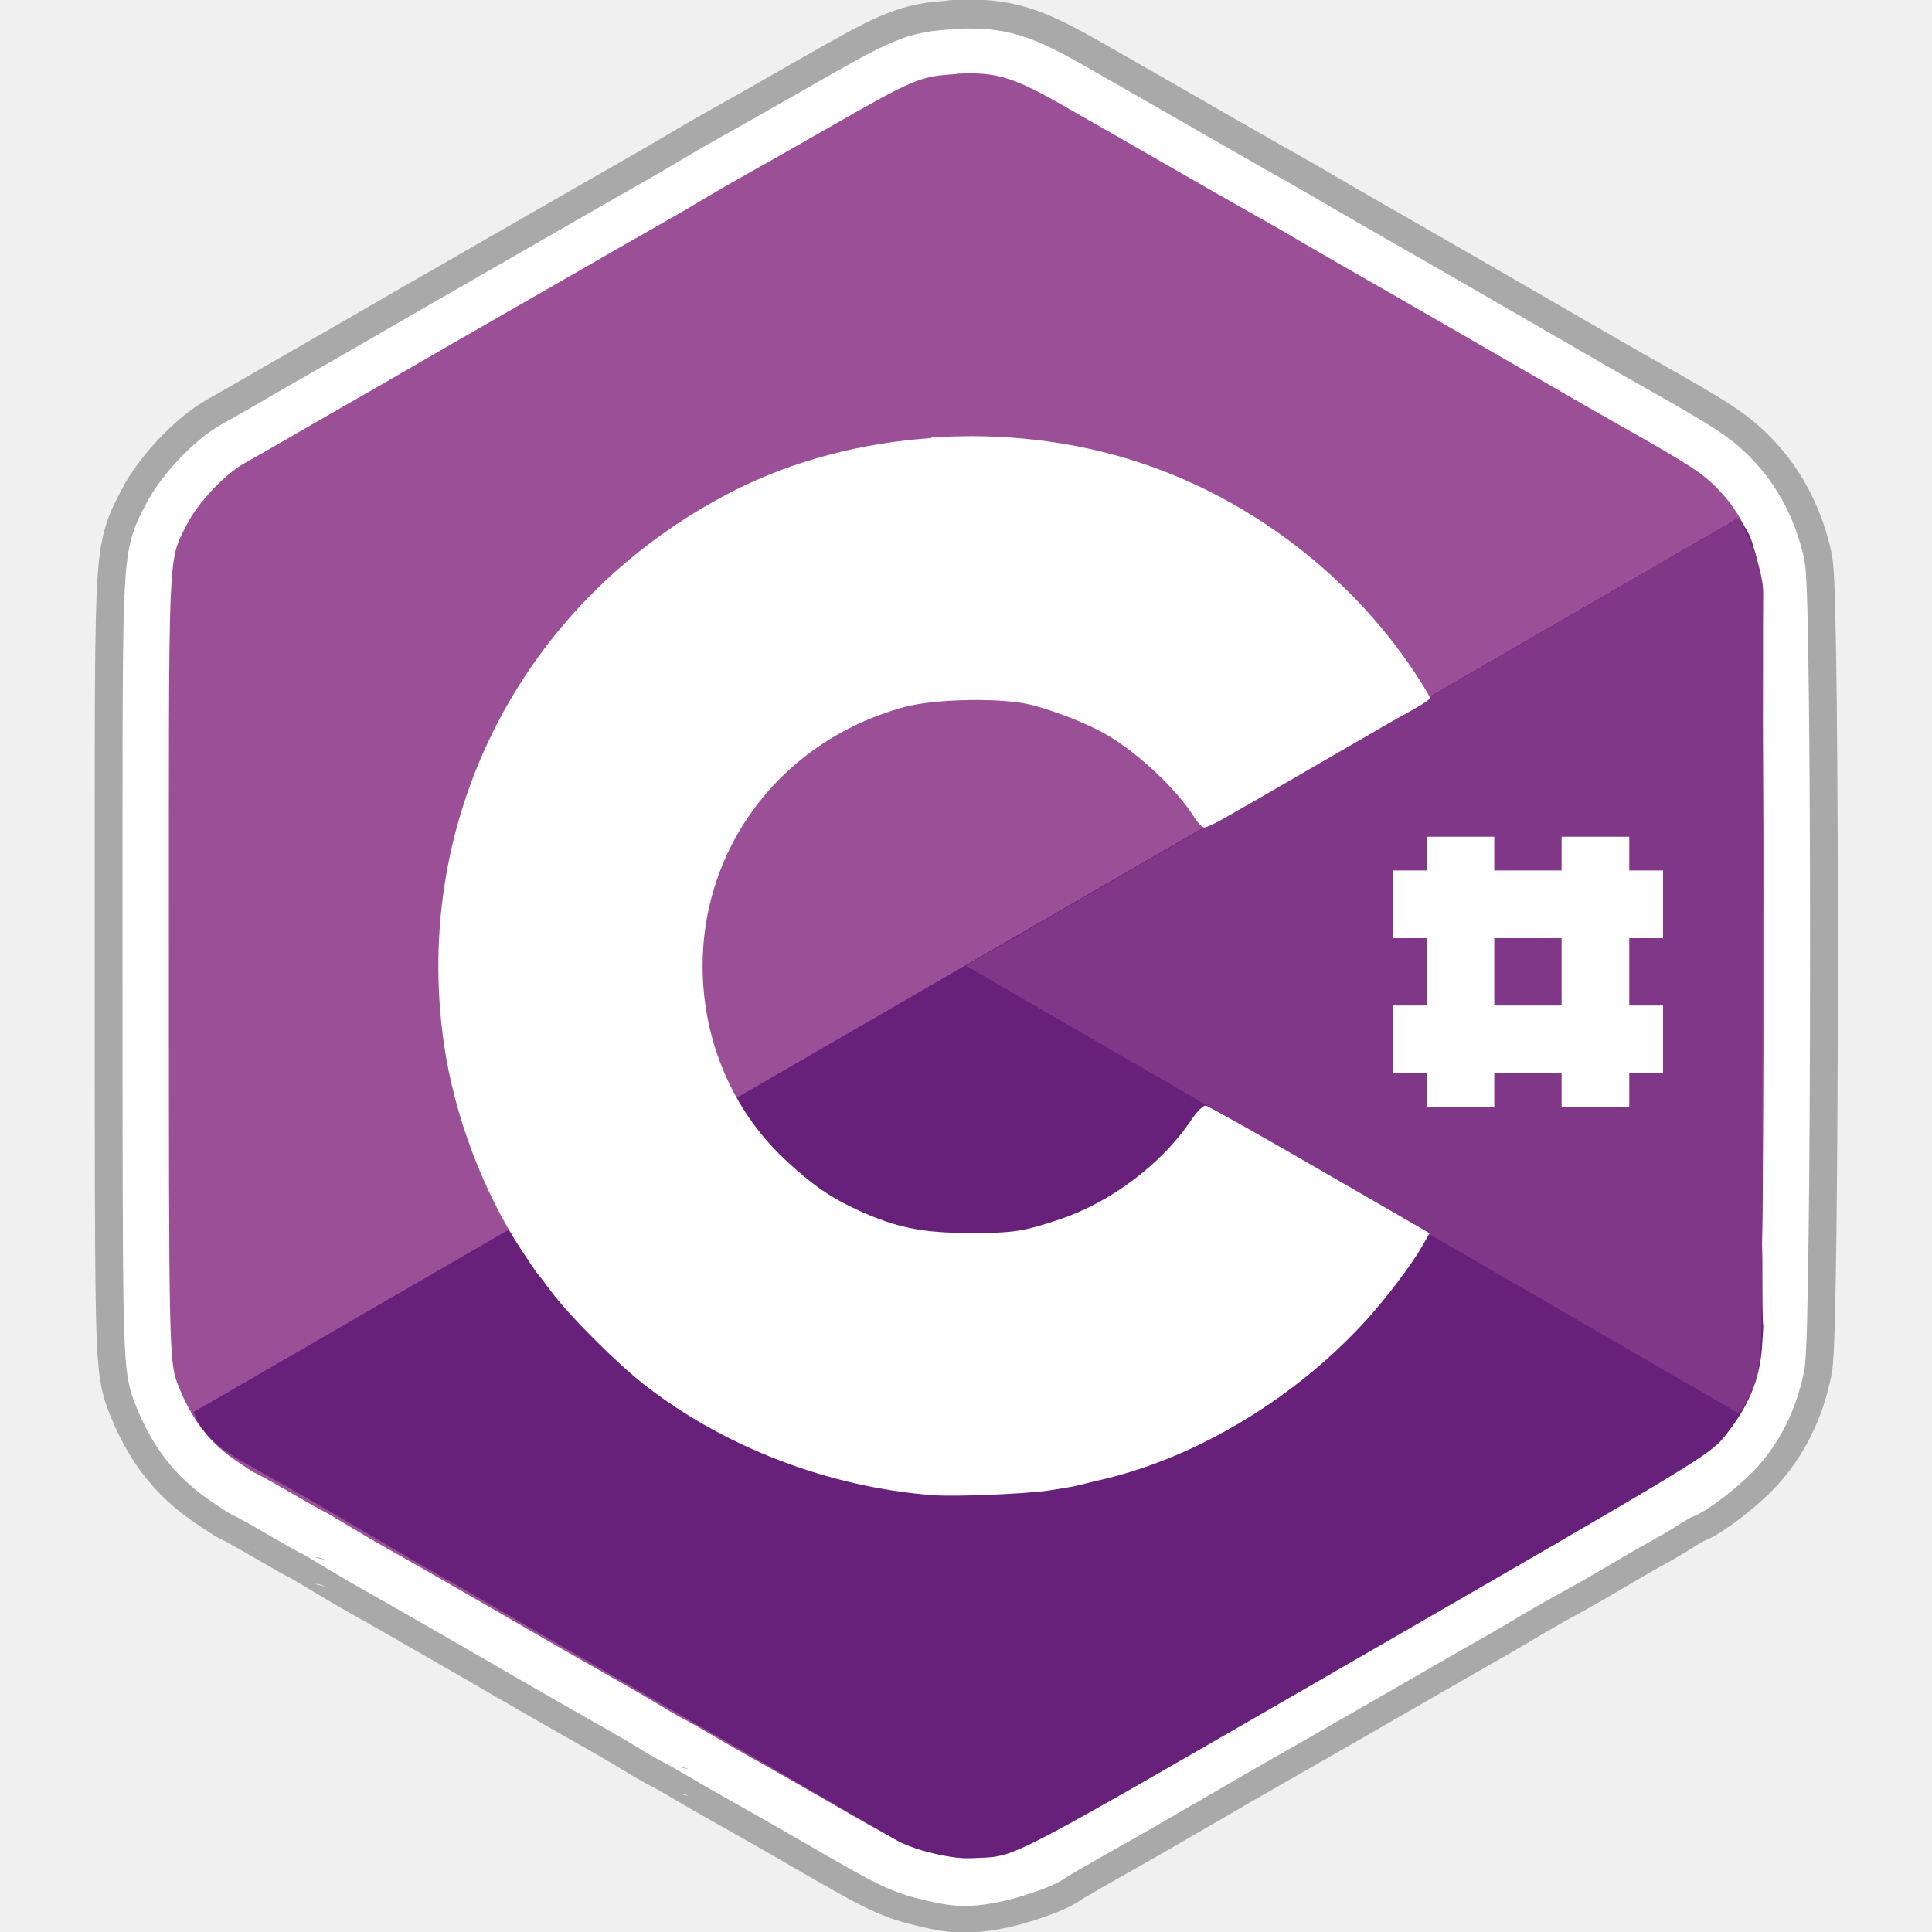
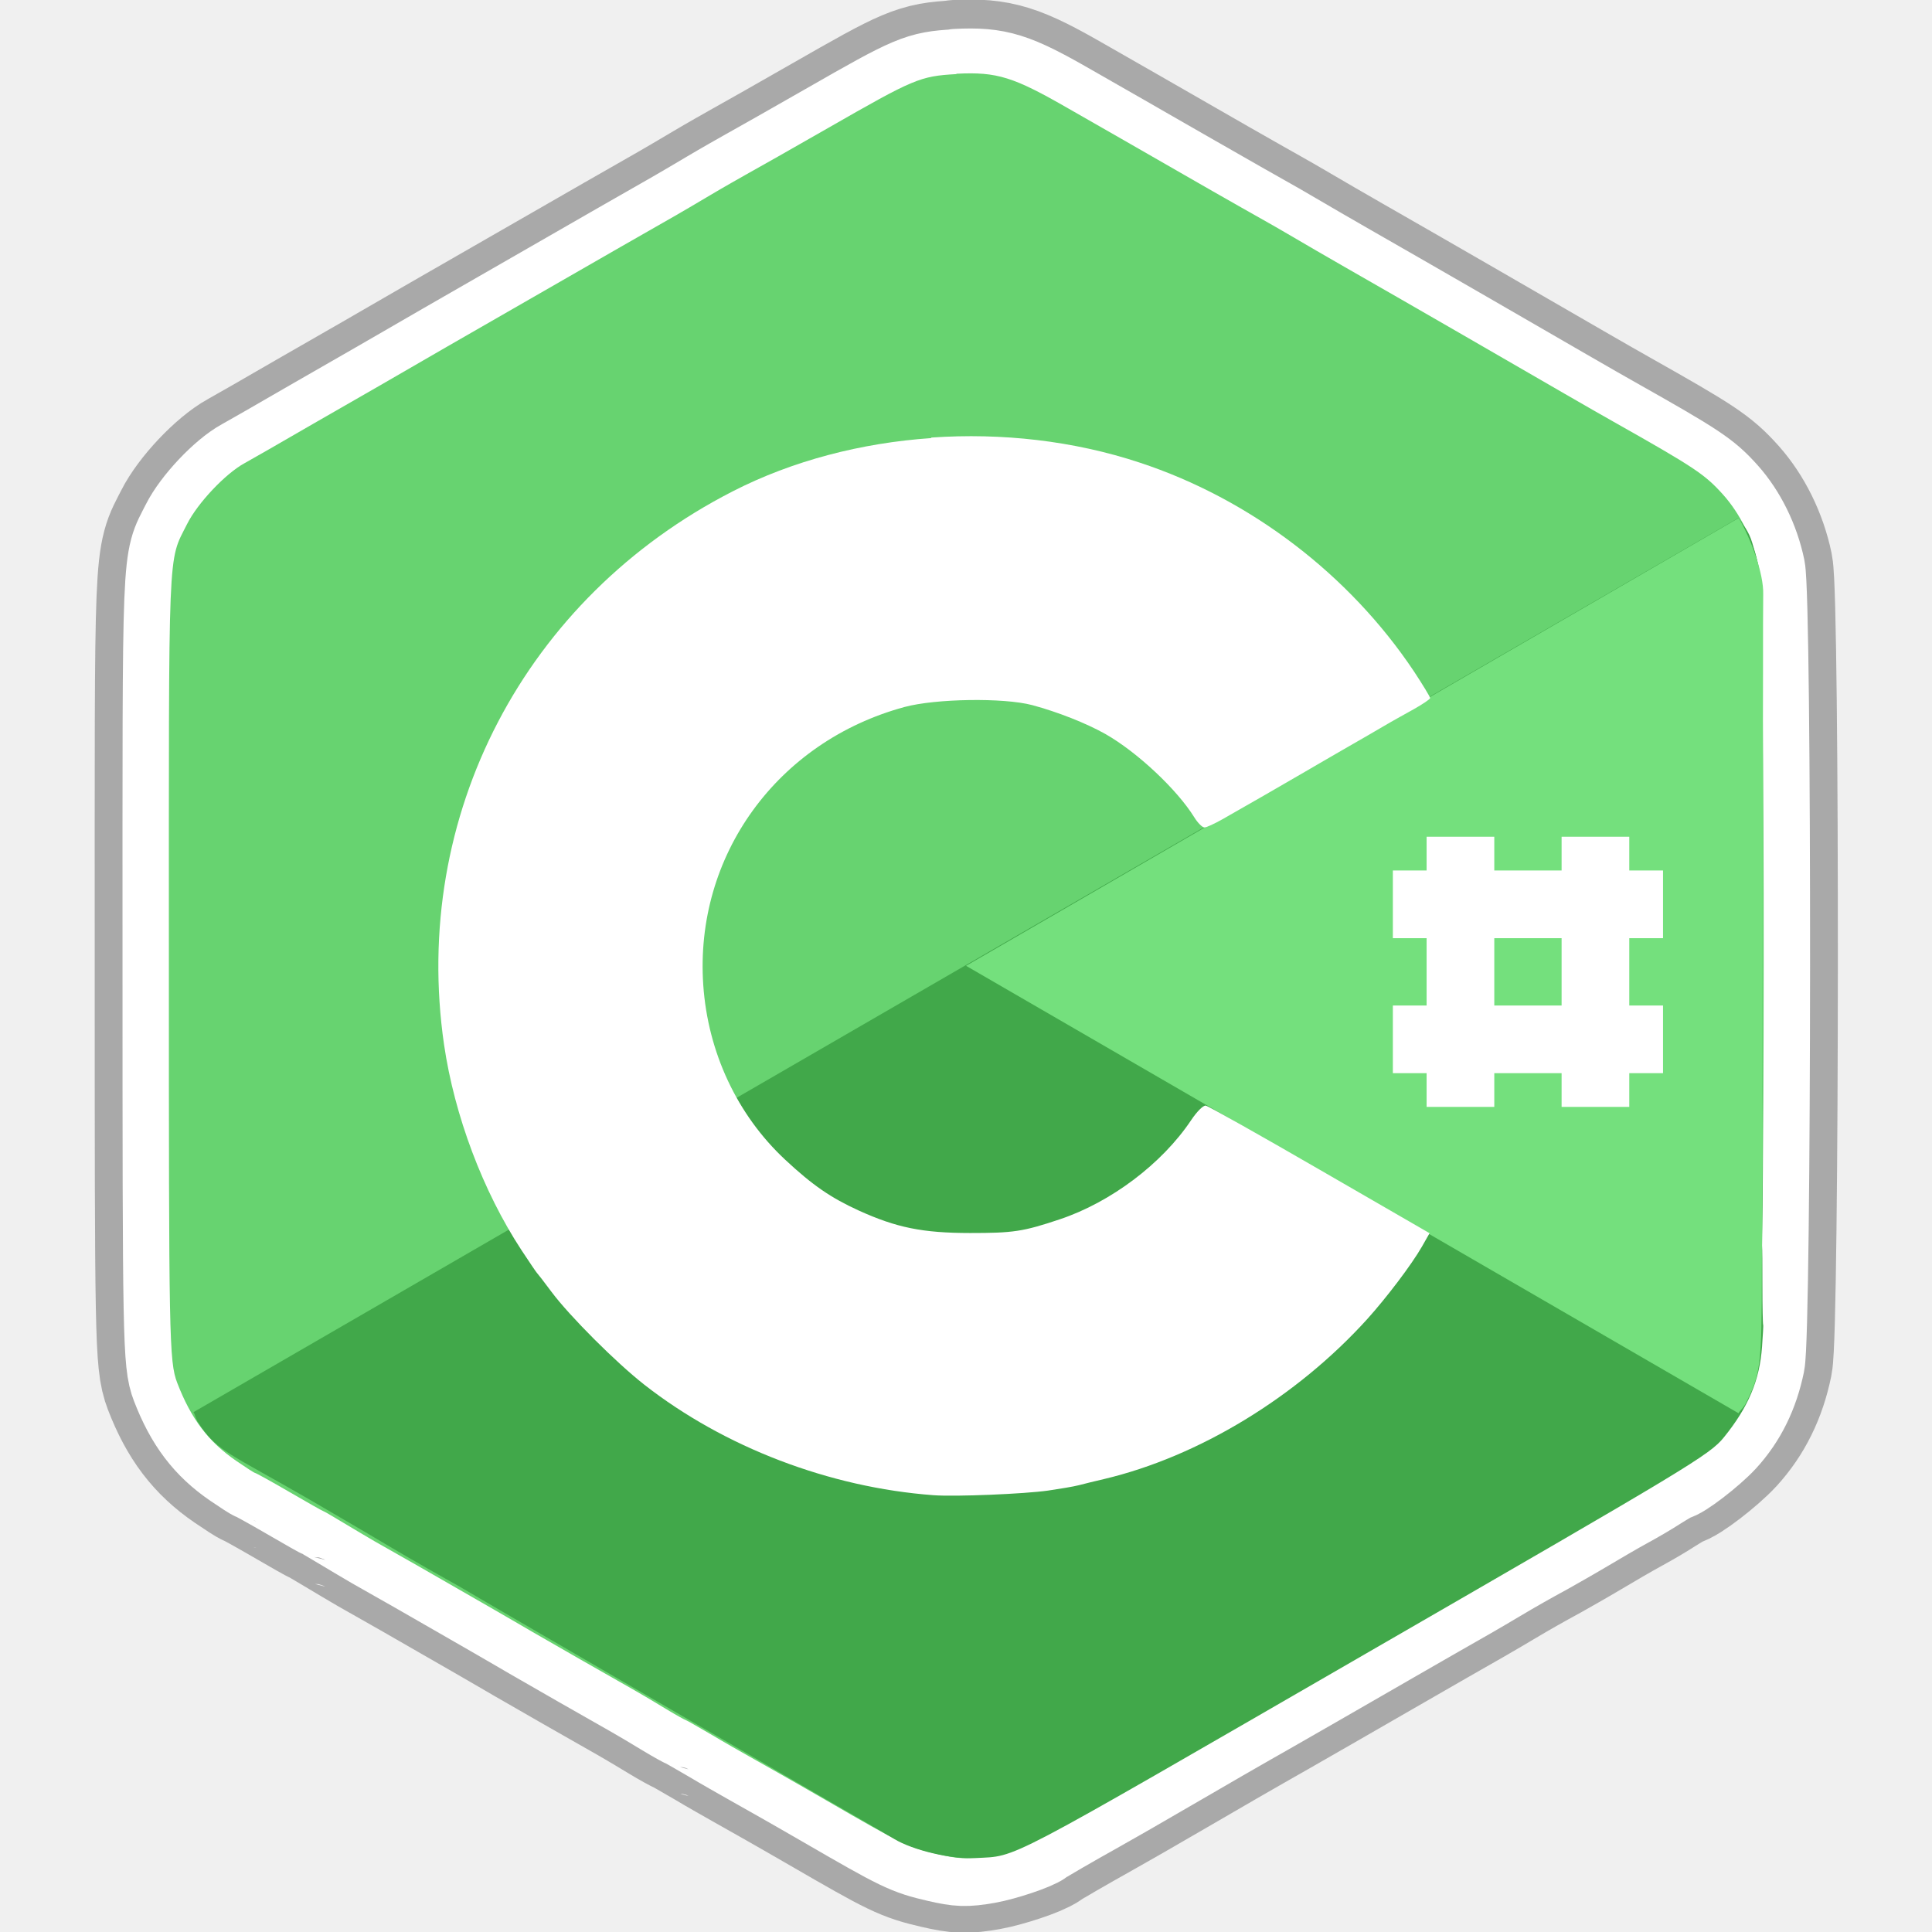
<svg xmlns="http://www.w3.org/2000/svg" version="1.1" id="Layer_1" x="0px" y="0px" width="1000" height="1000" viewBox="0 0 1000 1000" enable-background="new 0 0 1024 600" xml:space="preserve">
  <defs id="defs79" />
  <g id="g27" transform="translate(-845.4805,763.7161)">
    <text xml:space="preserve" style="font-style:normal;font-weight:normal;font-size:2.668px;line-height:125%;font-family:sans-serif;letter-spacing:0px;word-spacing:0px;fill:#000000;fill-opacity:1;stroke:none;stroke-width:1px;stroke-linecap:butt;stroke-linejoin:miter;stroke-opacity:1" x="856.458" y="221.685" id="text4144">
      <tspan id="tspan4146" x="856.458" y="221.685" style="font-style:normal;font-variant:normal;font-weight:normal;font-stretch:normal;font-family:Haettenschweiler;-inkscape-font-specification:Haettenschweiler" />
    </text>
    <g id="g4323" transform="matrix(95.97531,0,0,95.97531,-80286.315,-22406.66)">
      <path id="path4169-7-5-7-8" d="m 850.497,225.907 c -0.196,0.011 -0.229,0.026 -0.688,0.289 -0.197,0.113 -0.39,0.222 -0.43,0.244 -0.039,0.022 -0.133,0.075 -0.207,0.119 -0.074,0.044 -0.159,0.094 -0.189,0.111 -0.051,0.029 -0.318,0.181 -1.232,0.707 -0.175,0.101 -0.339,0.196 -0.365,0.211 -0.026,0.015 -0.187,0.107 -0.357,0.205 -0.17,0.099 -0.337,0.194 -0.371,0.213 -0.101,0.055 -0.252,0.214 -0.309,0.328 -0.105,0.209 -0.098,0.077 -0.098,2.369 0,2.02 9.2e-4,2.147 0.045,2.262 0.075,0.195 0.169,0.319 0.32,0.422 0.051,0.035 0.096,0.064 0.1,0.064 0.004,0 0.086,0.045 0.184,0.102 0.098,0.057 0.181,0.104 0.184,0.104 0.003,0 0.052,0.029 0.107,0.062 0.056,0.034 0.133,0.079 0.172,0.102 0.091,0.051 0.375,0.213 0.438,0.25 0.026,0.015 0.12,0.069 0.207,0.119 0.087,0.05 0.179,0.104 0.205,0.119 0.056,0.033 0.446,0.256 0.549,0.314 0.039,0.022 0.116,0.068 0.172,0.102 0.056,0.034 0.104,0.06 0.107,0.06 0.003,0 0.064,0.036 0.137,0.078 0.072,0.043 0.164,0.095 0.203,0.117 0.039,0.022 0.226,0.127 0.414,0.236 0.409,0.237 0.444,0.254 0.604,0.291 0.113,0.026 0.149,0.028 0.264,0.008 0.089,-0.016 0.251,-0.07 0.285,-0.096 0.017,-0.013 0.162,-0.097 0.307,-0.178 0.047,-0.026 0.234,-0.133 0.414,-0.238 0.18,-0.105 0.359,-0.208 0.398,-0.23 0.063,-0.035 0.63,-0.361 0.756,-0.434 0.09,-0.052 0.365,-0.21 0.436,-0.25 0.039,-0.022 0.106,-0.062 0.15,-0.088 0.094,-0.056 0.165,-0.096 0.264,-0.15 0.039,-0.022 0.133,-0.075 0.207,-0.119 0.074,-0.044 0.175,-0.103 0.223,-0.129 0.048,-0.026 0.124,-0.07 0.17,-0.1 0.046,-0.029 0.088,-0.053 0.092,-0.053 0.029,0 0.192,-0.125 0.262,-0.201 0.1,-0.11 0.164,-0.24 0.197,-0.4 0.036,-0.174 0.038,-4.105 0.002,-4.281 -0.031,-0.149 -0.101,-0.29 -0.193,-0.393 -0.099,-0.11 -0.151,-0.145 -0.594,-0.395 -0.039,-0.022 -0.157,-0.089 -0.262,-0.15 -0.16,-0.093 -0.938,-0.542 -1.098,-0.633 -0.026,-0.015 -0.133,-0.076 -0.238,-0.137 -0.105,-0.061 -0.222,-0.13 -0.262,-0.152 -0.039,-0.022 -0.243,-0.137 -0.453,-0.258 -0.21,-0.121 -0.49,-0.281 -0.623,-0.357 -0.297,-0.171 -0.385,-0.199 -0.604,-0.188 z" style="fill:none;fill-opacity:1;fill-rule:evenodd;stroke:#3c3c3c;stroke-width:0.8;stroke-linecap:round;stroke-linejoin:round;stroke-miterlimit:4;stroke-dasharray:none;stroke-dashoffset:0;stroke-opacity:0.392" />
      <path id="path4169-7-5-7" d="m 850.497,225.913 c -0.196,0.011 -0.229,0.026 -0.688,0.289 -0.197,0.113 -0.39,0.222 -0.43,0.244 -0.039,0.022 -0.133,0.075 -0.207,0.119 -0.074,0.044 -0.159,0.094 -0.189,0.111 -0.051,0.029 -0.318,0.181 -1.232,0.707 -0.175,0.101 -0.339,0.196 -0.365,0.211 -0.026,0.015 -0.187,0.107 -0.357,0.205 -0.17,0.099 -0.337,0.194 -0.371,0.213 -0.101,0.055 -0.252,0.214 -0.309,0.328 -0.105,0.209 -0.098,0.077 -0.098,2.369 0,2.02 9.2e-4,2.147 0.045,2.262 0.075,0.195 0.169,0.319 0.32,0.422 0.051,0.035 0.096,0.064 0.1,0.064 0.004,0 0.086,0.045 0.184,0.102 0.098,0.057 0.181,0.104 0.184,0.104 0.003,0 0.052,0.029 0.107,0.062 0.056,0.034 0.133,0.079 0.172,0.102 0.091,0.051 0.375,0.213 0.438,0.25 0.026,0.015 0.12,0.069 0.207,0.119 0.087,0.05 0.179,0.104 0.205,0.119 0.056,0.033 0.446,0.256 0.549,0.314 0.039,0.022 0.116,0.068 0.172,0.102 0.056,0.034 0.104,0.06 0.107,0.06 0.003,0 0.064,0.036 0.137,0.078 0.072,0.043 0.164,0.095 0.203,0.117 0.039,0.022 0.226,0.127 0.414,0.236 0.409,0.237 0.444,0.254 0.604,0.291 0.113,0.026 0.149,0.028 0.264,0.008 0.089,-0.016 0.251,-0.07 0.285,-0.096 0.017,-0.013 0.162,-0.097 0.307,-0.178 0.047,-0.026 0.234,-0.133 0.414,-0.238 0.18,-0.105 0.359,-0.208 0.398,-0.23 0.063,-0.035 0.63,-0.361 0.756,-0.434 0.09,-0.052 0.365,-0.21 0.436,-0.25 0.039,-0.022 0.106,-0.062 0.15,-0.088 0.094,-0.056 0.165,-0.096 0.264,-0.15 0.039,-0.022 0.133,-0.075 0.207,-0.119 0.074,-0.044 0.175,-0.103 0.223,-0.129 0.048,-0.026 0.124,-0.07 0.17,-0.1 0.046,-0.029 0.088,-0.053 0.092,-0.053 0.029,0 0.192,-0.125 0.262,-0.201 0.1,-0.11 0.164,-0.24 0.197,-0.4 0.036,-0.174 0.038,-4.105 0.002,-4.281 -0.031,-0.149 -0.101,-0.29 -0.193,-0.393 -0.099,-0.11 -0.151,-0.145 -0.594,-0.395 -0.039,-0.022 -0.157,-0.089 -0.262,-0.15 -0.16,-0.093 -0.938,-0.542 -1.098,-0.633 -0.026,-0.015 -0.133,-0.076 -0.238,-0.137 -0.105,-0.061 -0.222,-0.13 -0.262,-0.152 -0.039,-0.022 -0.243,-0.137 -0.453,-0.258 -0.21,-0.121 -0.49,-0.281 -0.623,-0.357 -0.297,-0.171 -0.385,-0.199 -0.604,-0.188 z" style="fill:none;fill-opacity:1;fill-rule:evenodd;stroke:#ffffff;stroke-width:0.5;stroke-linecap:round;stroke-linejoin:round;stroke-miterlimit:4;stroke-dasharray:none;stroke-dashoffset:0;stroke-opacity:1" />
-       <path id="path4169-7-5" d="m 850.497,225.905 c -0.196,0.011 -0.229,0.026 -0.688,0.289 -0.197,0.113 -0.39,0.222 -0.43,0.244 -0.039,0.022 -0.133,0.075 -0.207,0.119 -0.074,0.044 -0.159,0.094 -0.189,0.111 -0.051,0.029 -0.318,0.181 -1.232,0.707 -0.175,0.101 -0.339,0.196 -0.365,0.211 -0.026,0.015 -0.187,0.107 -0.357,0.205 -0.17,0.099 -0.337,0.194 -0.371,0.213 -0.101,0.055 -0.252,0.214 -0.309,0.328 -0.105,0.209 -0.098,0.077 -0.098,2.369 0,2.02 9.2e-4,2.147 0.045,2.262 0.075,0.195 0.169,0.319 0.32,0.422 0.051,0.035 0.096,0.064 0.1,0.064 0.004,0 0.086,0.045 0.184,0.102 0.098,0.057 0.181,0.104 0.184,0.104 0.003,0 0.052,0.029 0.107,0.062 0.056,0.034 0.133,0.079 0.172,0.102 0.091,0.051 0.375,0.213 0.438,0.25 0.026,0.015 0.12,0.069 0.207,0.119 0.087,0.05 0.179,0.104 0.205,0.119 0.056,0.033 0.446,0.256 0.549,0.314 0.039,0.022 0.116,0.068 0.172,0.102 0.056,0.034 0.104,0.06 0.107,0.06 0.003,0 0.064,0.036 0.137,0.078 0.072,0.043 0.164,0.095 0.203,0.117 0.039,0.022 0.226,0.127 0.414,0.236 0.409,0.237 0.444,0.254 0.604,0.291 0.113,0.026 0.149,0.028 0.264,0.008 0.089,-0.016 0.251,-0.07 0.285,-0.096 0.017,-0.013 0.162,-0.097 0.307,-0.178 0.047,-0.026 0.234,-0.133 0.414,-0.238 0.18,-0.105 0.359,-0.208 0.398,-0.23 0.063,-0.035 0.63,-0.361 0.756,-0.434 0.09,-0.052 0.365,-0.21 0.436,-0.25 0.039,-0.022 0.106,-0.062 0.15,-0.088 0.094,-0.056 0.165,-0.096 0.264,-0.15 0.039,-0.022 0.133,-0.075 0.207,-0.119 0.074,-0.044 0.175,-0.103 0.223,-0.129 0.048,-0.026 0.124,-0.07 0.17,-0.1 0.046,-0.029 0.088,-0.053 0.092,-0.053 0.029,0 0.192,-0.125 0.262,-0.201 0.1,-0.11 0.164,-0.24 0.197,-0.4 0.036,-0.174 0.038,-4.105 0.002,-4.281 -0.031,-0.149 -0.101,-0.29 -0.193,-0.393 -0.099,-0.11 -0.151,-0.145 -0.594,-0.395 -0.039,-0.022 -0.157,-0.089 -0.262,-0.15 -0.16,-0.093 -0.938,-0.542 -1.098,-0.633 -0.026,-0.015 -0.133,-0.076 -0.238,-0.137 -0.105,-0.061 -0.222,-0.13 -0.262,-0.152 -0.039,-0.022 -0.243,-0.137 -0.453,-0.258 -0.21,-0.121 -0.49,-0.281 -0.623,-0.357 -0.297,-0.171 -0.385,-0.199 -0.604,-0.188 z" style="fill:#9b4f96;fill-opacity:1;fill-rule:evenodd;stroke:none;stroke-width:3;stroke-linecap:round;stroke-linejoin:round;stroke-miterlimit:4;stroke-dasharray:none;stroke-dashoffset:0;stroke-opacity:1" />
-       <path id="path4169-7-58" d="m 846.405,233.171 c 0.107,0.164 0.156,0.162 0.614,0.427 0.196,0.114 0.388,0.227 0.426,0.25 0.038,0.023 0.132,0.077 0.207,0.12 0.075,0.043 0.161,0.09 0.191,0.108 0.05,0.03 0.316,0.185 1.229,0.714 0.174,0.101 0.339,0.196 0.365,0.211 0.026,0.015 0.186,0.109 0.356,0.207 0.171,0.098 0.337,0.195 0.37,0.215 0.098,0.06 0.311,0.111 0.438,0.103 0.234,-0.013 0.116,0.046 2.101,-1.1 1.749,-1.01 1.859,-1.074 1.936,-1.17 0.131,-0.162 0.192,-0.306 0.205,-0.488 0.004,-0.061 0.008,-0.115 0.006,-0.118 -0.002,-0.003 -0.004,-0.097 -0.004,-0.21 2.9e-4,-0.113 -6.4e-4,-0.208 -0.002,-0.211 -10e-4,-0.003 -9.2e-4,-0.059 4.2e-4,-0.124 10e-4,-0.065 0.002,-0.155 0.002,-0.2 -9.6e-4,-0.104 -0.003,-0.431 -0.002,-0.504 2.3e-4,-0.03 -1.5e-4,-0.138 -3.4e-4,-0.239 -2.3e-4,-0.101 4e-4,-0.207 6.4e-4,-0.237 5.1e-4,-0.065 -10e-4,-0.514 -0.002,-0.633 -4.2e-4,-0.045 7.1e-4,-0.135 0.002,-0.2 10e-4,-0.065 2.7e-4,-0.121 -10e-4,-0.123 -0.001,-0.003 -0.001,-0.073 -7.2e-4,-0.157 6.1e-4,-0.084 5.3e-4,-0.189 -8e-5,-0.235 -6e-4,-0.045 -0.003,-0.26 -0.002,-0.477 9.2e-4,-0.473 -0.002,-0.511 -0.05,-0.668 -0.019,-0.064 -0.05,-0.096 -0.073,-0.134 l -8.333,4.823 c 0.01,0.016 0.01,0.031 0.021,0.049 z" style="fill:#68217a;fill-opacity:1;fill-rule:evenodd;stroke:none;stroke-width:3;stroke-linecap:round;stroke-linejoin:round;stroke-miterlimit:4;stroke-dasharray:none;stroke-dashoffset:0;stroke-opacity:1" />
-       <path id="path4169-7" d="m 854.749,233.086 c 0.089,-0.175 0.092,-0.211 0.093,-0.74 5e-4,-0.227 0.003,-0.449 0.003,-0.494 7.7e-4,-0.045 0.001,-0.153 3.4e-4,-0.239 -6.9e-4,-0.086 -0.002,-0.185 -0.002,-0.22 6.1e-4,-0.058 0.002,-0.366 0.004,-1.421 3.2e-4,-0.202 -2.6e-4,-0.392 -6e-5,-0.422 1.9e-4,-0.03 10e-4,-0.215 10e-4,-0.412 -9e-5,-0.197 1.9e-4,-0.389 10e-4,-0.428 0.003,-0.11 -0.066,-0.3 -0.132,-0.411 l -4.167,2.415 4.166,2.413 c 0.009,-0.017 0.022,-0.024 0.032,-0.043 z" style="fill:#813787;fill-opacity:1;fill-rule:evenodd;stroke:none;stroke-width:3;stroke-linecap:round;stroke-linejoin:round;stroke-miterlimit:4;stroke-dasharray:none;stroke-dashoffset:0;stroke-opacity:1" />
+       <path id="path4169-7-5" d="m 850.497,225.905 c -0.196,0.011 -0.229,0.026 -0.688,0.289 -0.197,0.113 -0.39,0.222 -0.43,0.244 -0.039,0.022 -0.133,0.075 -0.207,0.119 -0.074,0.044 -0.159,0.094 -0.189,0.111 -0.051,0.029 -0.318,0.181 -1.232,0.707 -0.175,0.101 -0.339,0.196 -0.365,0.211 -0.026,0.015 -0.187,0.107 -0.357,0.205 -0.17,0.099 -0.337,0.194 -0.371,0.213 -0.101,0.055 -0.252,0.214 -0.309,0.328 -0.105,0.209 -0.098,0.077 -0.098,2.369 0,2.02 9.2e-4,2.147 0.045,2.262 0.075,0.195 0.169,0.319 0.32,0.422 0.051,0.035 0.096,0.064 0.1,0.064 0.004,0 0.086,0.045 0.184,0.102 0.098,0.057 0.181,0.104 0.184,0.104 0.003,0 0.052,0.029 0.107,0.062 0.056,0.034 0.133,0.079 0.172,0.102 0.091,0.051 0.375,0.213 0.438,0.25 0.026,0.015 0.12,0.069 0.207,0.119 0.087,0.05 0.179,0.104 0.205,0.119 0.056,0.033 0.446,0.256 0.549,0.314 0.039,0.022 0.116,0.068 0.172,0.102 0.056,0.034 0.104,0.06 0.107,0.06 0.003,0 0.064,0.036 0.137,0.078 0.072,0.043 0.164,0.095 0.203,0.117 0.039,0.022 0.226,0.127 0.414,0.236 0.409,0.237 0.444,0.254 0.604,0.291 0.113,0.026 0.149,0.028 0.264,0.008 0.089,-0.016 0.251,-0.07 0.285,-0.096 0.017,-0.013 0.162,-0.097 0.307,-0.178 0.047,-0.026 0.234,-0.133 0.414,-0.238 0.18,-0.105 0.359,-0.208 0.398,-0.23 0.063,-0.035 0.63,-0.361 0.756,-0.434 0.09,-0.052 0.365,-0.21 0.436,-0.25 0.039,-0.022 0.106,-0.062 0.15,-0.088 0.094,-0.056 0.165,-0.096 0.264,-0.15 0.039,-0.022 0.133,-0.075 0.207,-0.119 0.074,-0.044 0.175,-0.103 0.223,-0.129 0.048,-0.026 0.124,-0.07 0.17,-0.1 0.046,-0.029 0.088,-0.053 0.092,-0.053 0.029,0 0.192,-0.125 0.262,-0.201 0.1,-0.11 0.164,-0.24 0.197,-0.4 0.036,-0.174 0.038,-4.105 0.002,-4.281 -0.031,-0.149 -0.101,-0.29 -0.193,-0.393 -0.099,-0.11 -0.151,-0.145 -0.594,-0.395 -0.039,-0.022 -0.157,-0.089 -0.262,-0.15 -0.16,-0.093 -0.938,-0.542 -1.098,-0.633 -0.026,-0.015 -0.133,-0.076 -0.238,-0.137 -0.105,-0.061 -0.222,-0.13 -0.262,-0.152 -0.039,-0.022 -0.243,-0.137 -0.453,-0.258 -0.21,-0.121 -0.49,-0.281 -0.623,-0.357 -0.297,-0.171 -0.385,-0.199 -0.604,-0.188 z" style="fill:#67d370;fill-opacity:1;fill-rule:evenodd;stroke:none;stroke-width:3;stroke-linecap:round;stroke-linejoin:round;stroke-miterlimit:4;stroke-dasharray:none;stroke-dashoffset:0;stroke-opacity:1" />
+       <path id="path4169-7-58" d="m 846.405,233.171 c 0.107,0.164 0.156,0.162 0.614,0.427 0.196,0.114 0.388,0.227 0.426,0.25 0.038,0.023 0.132,0.077 0.207,0.12 0.075,0.043 0.161,0.09 0.191,0.108 0.05,0.03 0.316,0.185 1.229,0.714 0.174,0.101 0.339,0.196 0.365,0.211 0.026,0.015 0.186,0.109 0.356,0.207 0.171,0.098 0.337,0.195 0.37,0.215 0.098,0.06 0.311,0.111 0.438,0.103 0.234,-0.013 0.116,0.046 2.101,-1.1 1.749,-1.01 1.859,-1.074 1.936,-1.17 0.131,-0.162 0.192,-0.306 0.205,-0.488 0.004,-0.061 0.008,-0.115 0.006,-0.118 -0.002,-0.003 -0.004,-0.097 -0.004,-0.21 2.9e-4,-0.113 -6.4e-4,-0.208 -0.002,-0.211 -10e-4,-0.003 -9.2e-4,-0.059 4.2e-4,-0.124 10e-4,-0.065 0.002,-0.155 0.002,-0.2 -9.6e-4,-0.104 -0.003,-0.431 -0.002,-0.504 2.3e-4,-0.03 -1.5e-4,-0.138 -3.4e-4,-0.239 -2.3e-4,-0.101 4e-4,-0.207 6.4e-4,-0.237 5.1e-4,-0.065 -10e-4,-0.514 -0.002,-0.633 -4.2e-4,-0.045 7.1e-4,-0.135 0.002,-0.2 10e-4,-0.065 2.7e-4,-0.121 -10e-4,-0.123 -0.001,-0.003 -0.001,-0.073 -7.2e-4,-0.157 6.1e-4,-0.084 5.3e-4,-0.189 -8e-5,-0.235 -6e-4,-0.045 -0.003,-0.26 -0.002,-0.477 9.2e-4,-0.473 -0.002,-0.511 -0.05,-0.668 -0.019,-0.064 -0.05,-0.096 -0.073,-0.134 l -8.333,4.823 c 0.01,0.016 0.01,0.031 0.021,0.049 z" style="fill:#41a84a;fill-opacity:1;fill-rule:evenodd;stroke:none;stroke-width:3;stroke-linecap:round;stroke-linejoin:round;stroke-miterlimit:4;stroke-dasharray:none;stroke-dashoffset:0;stroke-opacity:1" />
+       <path id="path4169-7" d="m 854.749,233.086 c 0.089,-0.175 0.092,-0.211 0.093,-0.74 5e-4,-0.227 0.003,-0.449 0.003,-0.494 7.7e-4,-0.045 0.001,-0.153 3.4e-4,-0.239 -6.9e-4,-0.086 -0.002,-0.185 -0.002,-0.22 6.1e-4,-0.058 0.002,-0.366 0.004,-1.421 3.2e-4,-0.202 -2.6e-4,-0.392 -6e-5,-0.422 1.9e-4,-0.03 10e-4,-0.215 10e-4,-0.412 -9e-5,-0.197 1.9e-4,-0.389 10e-4,-0.428 0.003,-0.11 -0.066,-0.3 -0.132,-0.411 l -4.167,2.415 4.166,2.413 c 0.009,-0.017 0.022,-0.024 0.032,-0.043 z" style="fill:#74e07d;fill-opacity:1;fill-rule:evenodd;stroke:none;stroke-width:3;stroke-linecap:round;stroke-linejoin:round;stroke-miterlimit:4;stroke-dasharray:none;stroke-dashoffset:0;stroke-opacity:1" />
      <path id="path4212" d="m 850.362,227.866 0,0.002 c -0.377,0.026 -0.748,0.122 -1.07,0.287 -1.122,0.574 -1.736,1.751 -1.557,2.984 0.056,0.383 0.21,0.792 0.418,1.109 0.041,0.062 0.078,0.117 0.082,0.121 0.004,0.004 0.041,0.051 0.08,0.104 0.098,0.131 0.347,0.38 0.5,0.5 0.431,0.337 0.997,0.554 1.559,0.596 0.12,0.009 0.493,-0.007 0.619,-0.025 0.061,-0.009 0.135,-0.021 0.166,-0.029 0.031,-0.008 0.091,-0.023 0.135,-0.033 0.511,-0.121 1.039,-0.442 1.42,-0.863 0.102,-0.113 0.239,-0.293 0.295,-0.391 l 0.041,-0.072 -0.592,-0.342 c -0.325,-0.188 -0.602,-0.344 -0.615,-0.346 -0.014,-0.002 -0.048,0.032 -0.08,0.08 -0.157,0.234 -0.432,0.441 -0.707,0.533 -0.2,0.067 -0.252,0.074 -0.484,0.074 -0.257,-1.7e-4 -0.397,-0.029 -0.6,-0.121 -0.151,-0.069 -0.249,-0.136 -0.398,-0.275 -0.258,-0.241 -0.416,-0.578 -0.441,-0.941 -0.048,-0.698 0.399,-1.314 1.086,-1.5 0.167,-0.045 0.533,-0.051 0.688,-0.01 0.138,0.037 0.292,0.098 0.395,0.156 0.172,0.098 0.386,0.299 0.479,0.449 0.019,0.031 0.044,0.055 0.055,0.055 0.01,-1e-4 0.054,-0.02 0.098,-0.045 0.085,-0.048 0.367,-0.21 0.445,-0.256 0.026,-0.015 0.118,-0.069 0.205,-0.119 0.087,-0.05 0.188,-0.108 0.223,-0.129 0.035,-0.021 0.106,-0.06 0.156,-0.088 0.05,-0.028 0.09,-0.055 0.09,-0.061 0,-0.006 -0.039,-0.071 -0.088,-0.145 -0.349,-0.522 -0.883,-0.929 -1.479,-1.125 -0.357,-0.118 -0.744,-0.161 -1.121,-0.135 z m 2.672,2.152 0,0.182 -0.182,0 0,0.365 0.182,0 0,0.363 -0.182,0 0,0.365 0.182,0 0,0.182 0.365,0 0,-0.182 0.363,0 0,0.182 0.365,0 0,-0.182 0.182,0 0,-0.365 -0.182,0 0,-0.363 0.182,0 0,-0.365 -0.182,0 0,-0.182 -0.365,0 0,0.182 -0.363,0 0,-0.182 -0.365,0 z m 0.365,0.547 0.363,0 0,0.363 -0.363,0 0,-0.363 z" style="fill:#ffffff;fill-opacity:1;fill-rule:evenodd;stroke:none;stroke-width:1px;stroke-linecap:butt;stroke-linejoin:miter;stroke-opacity:1" />
    </g>
  </g>
</svg>
